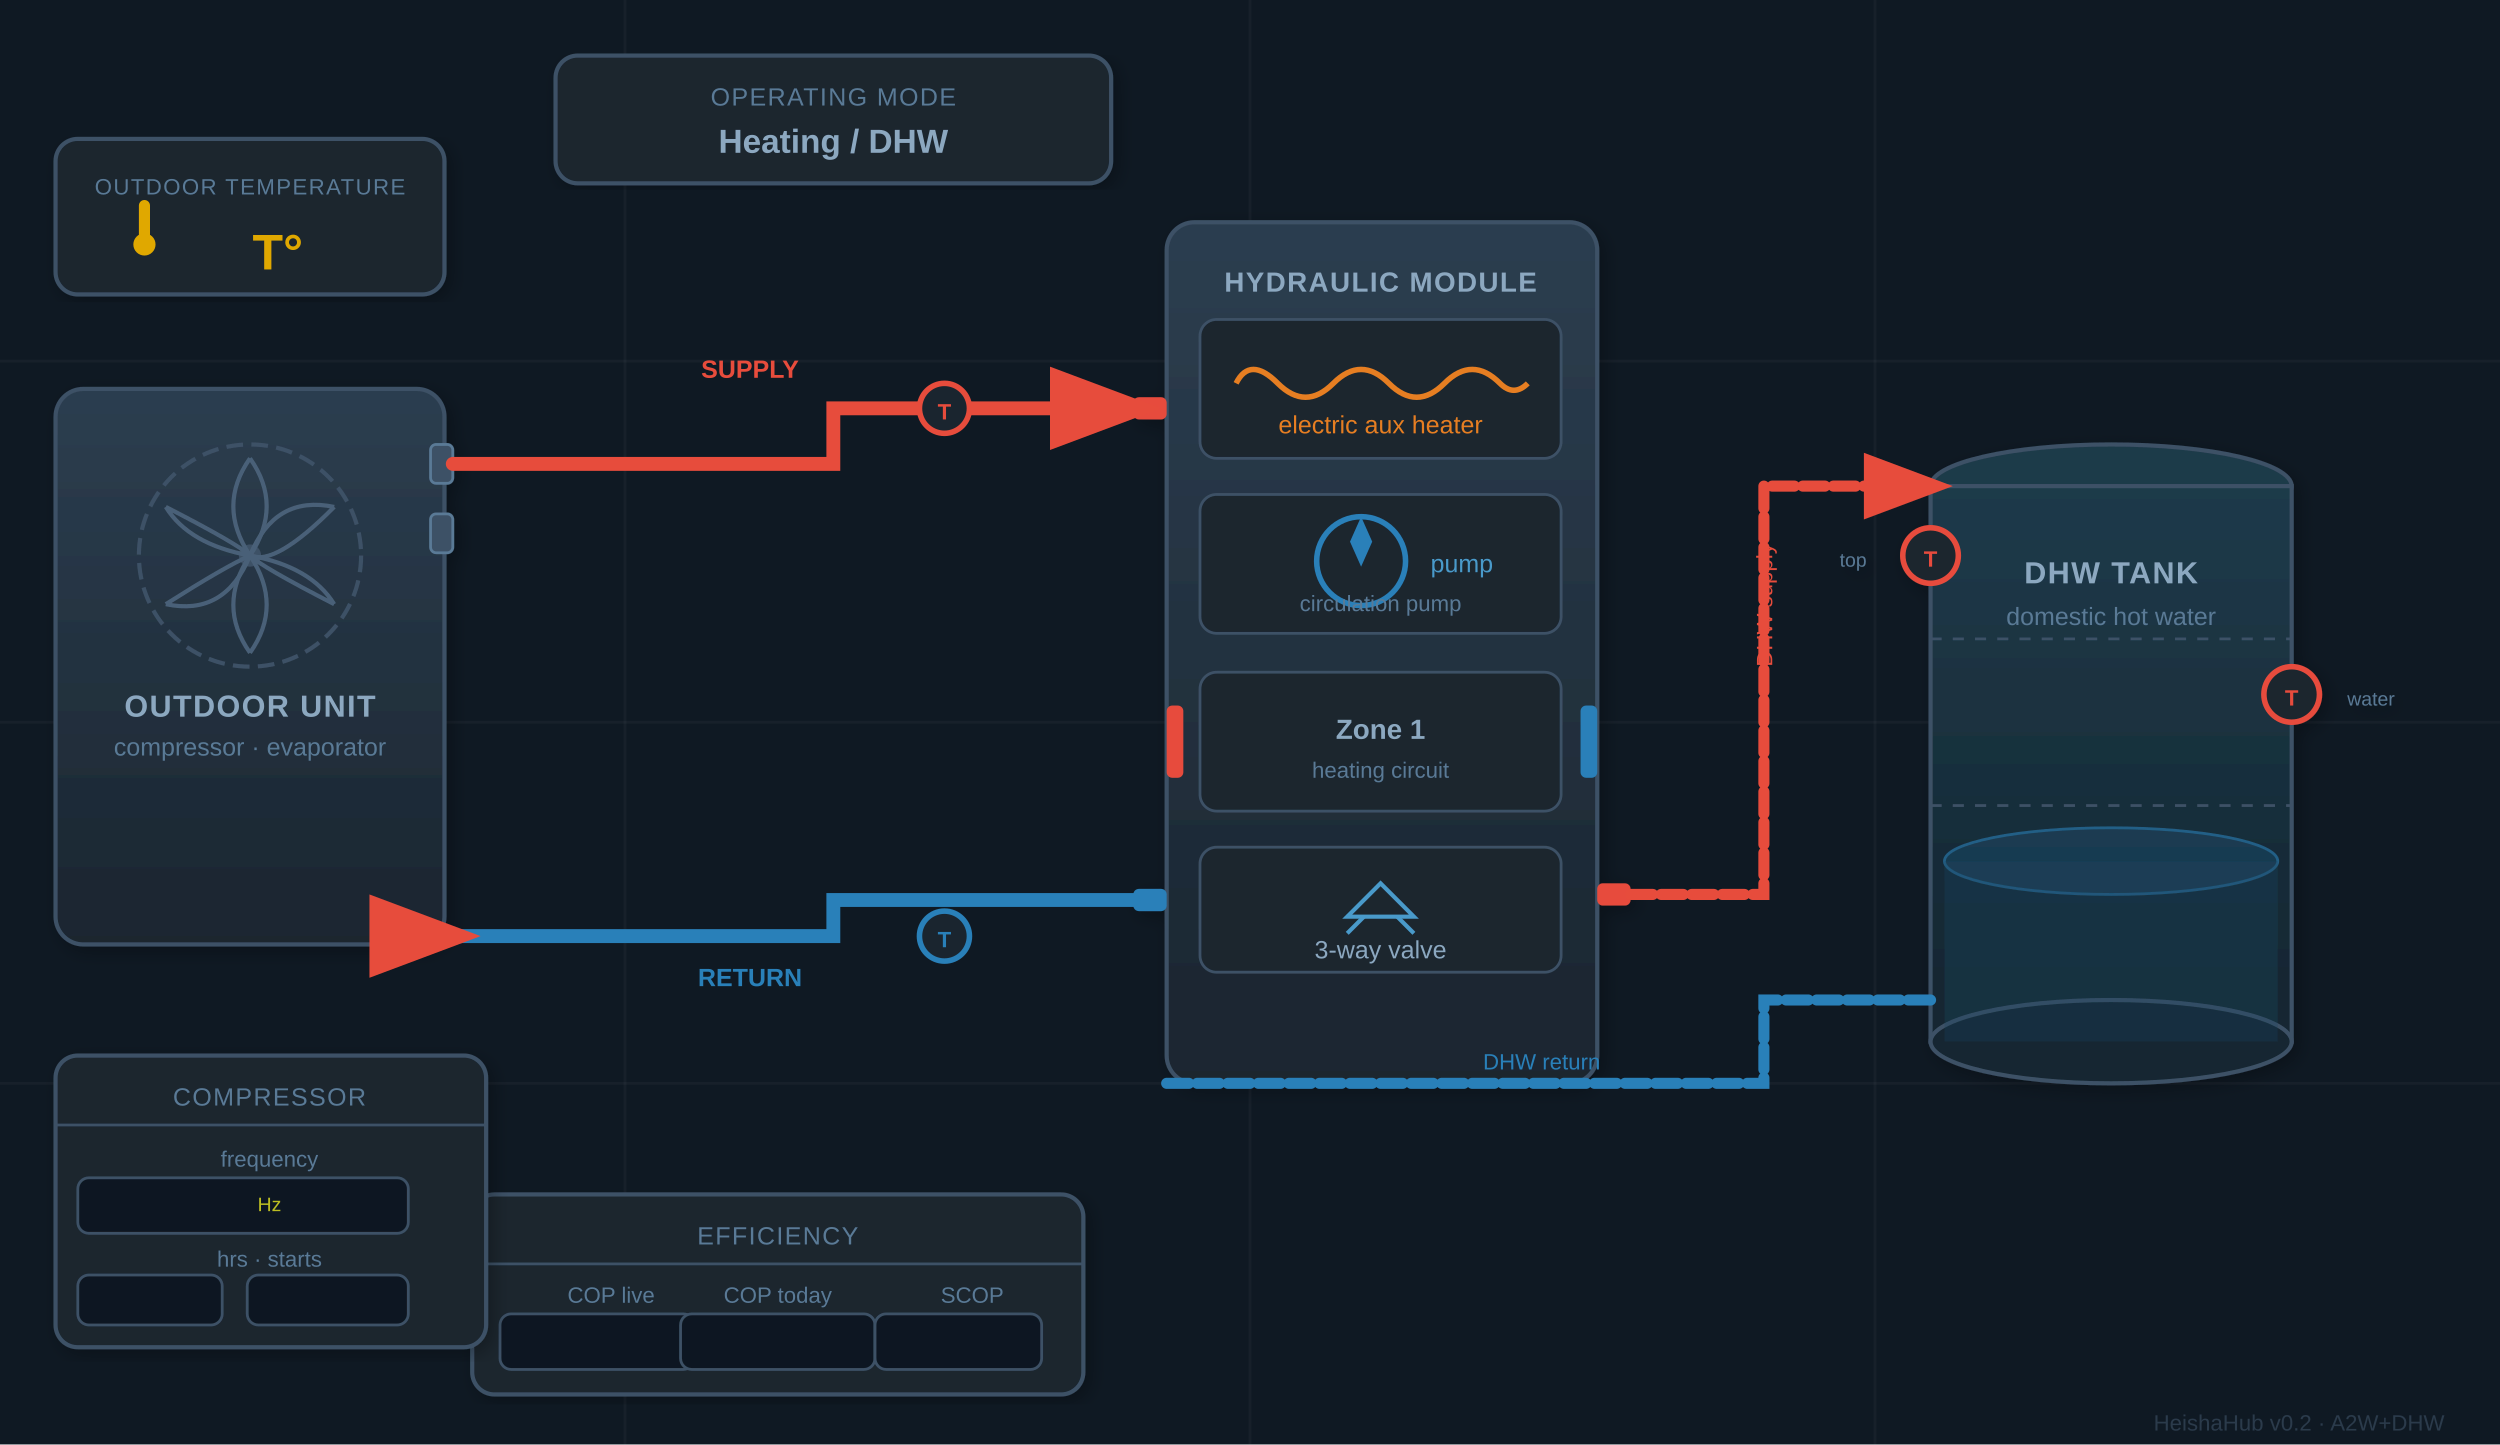
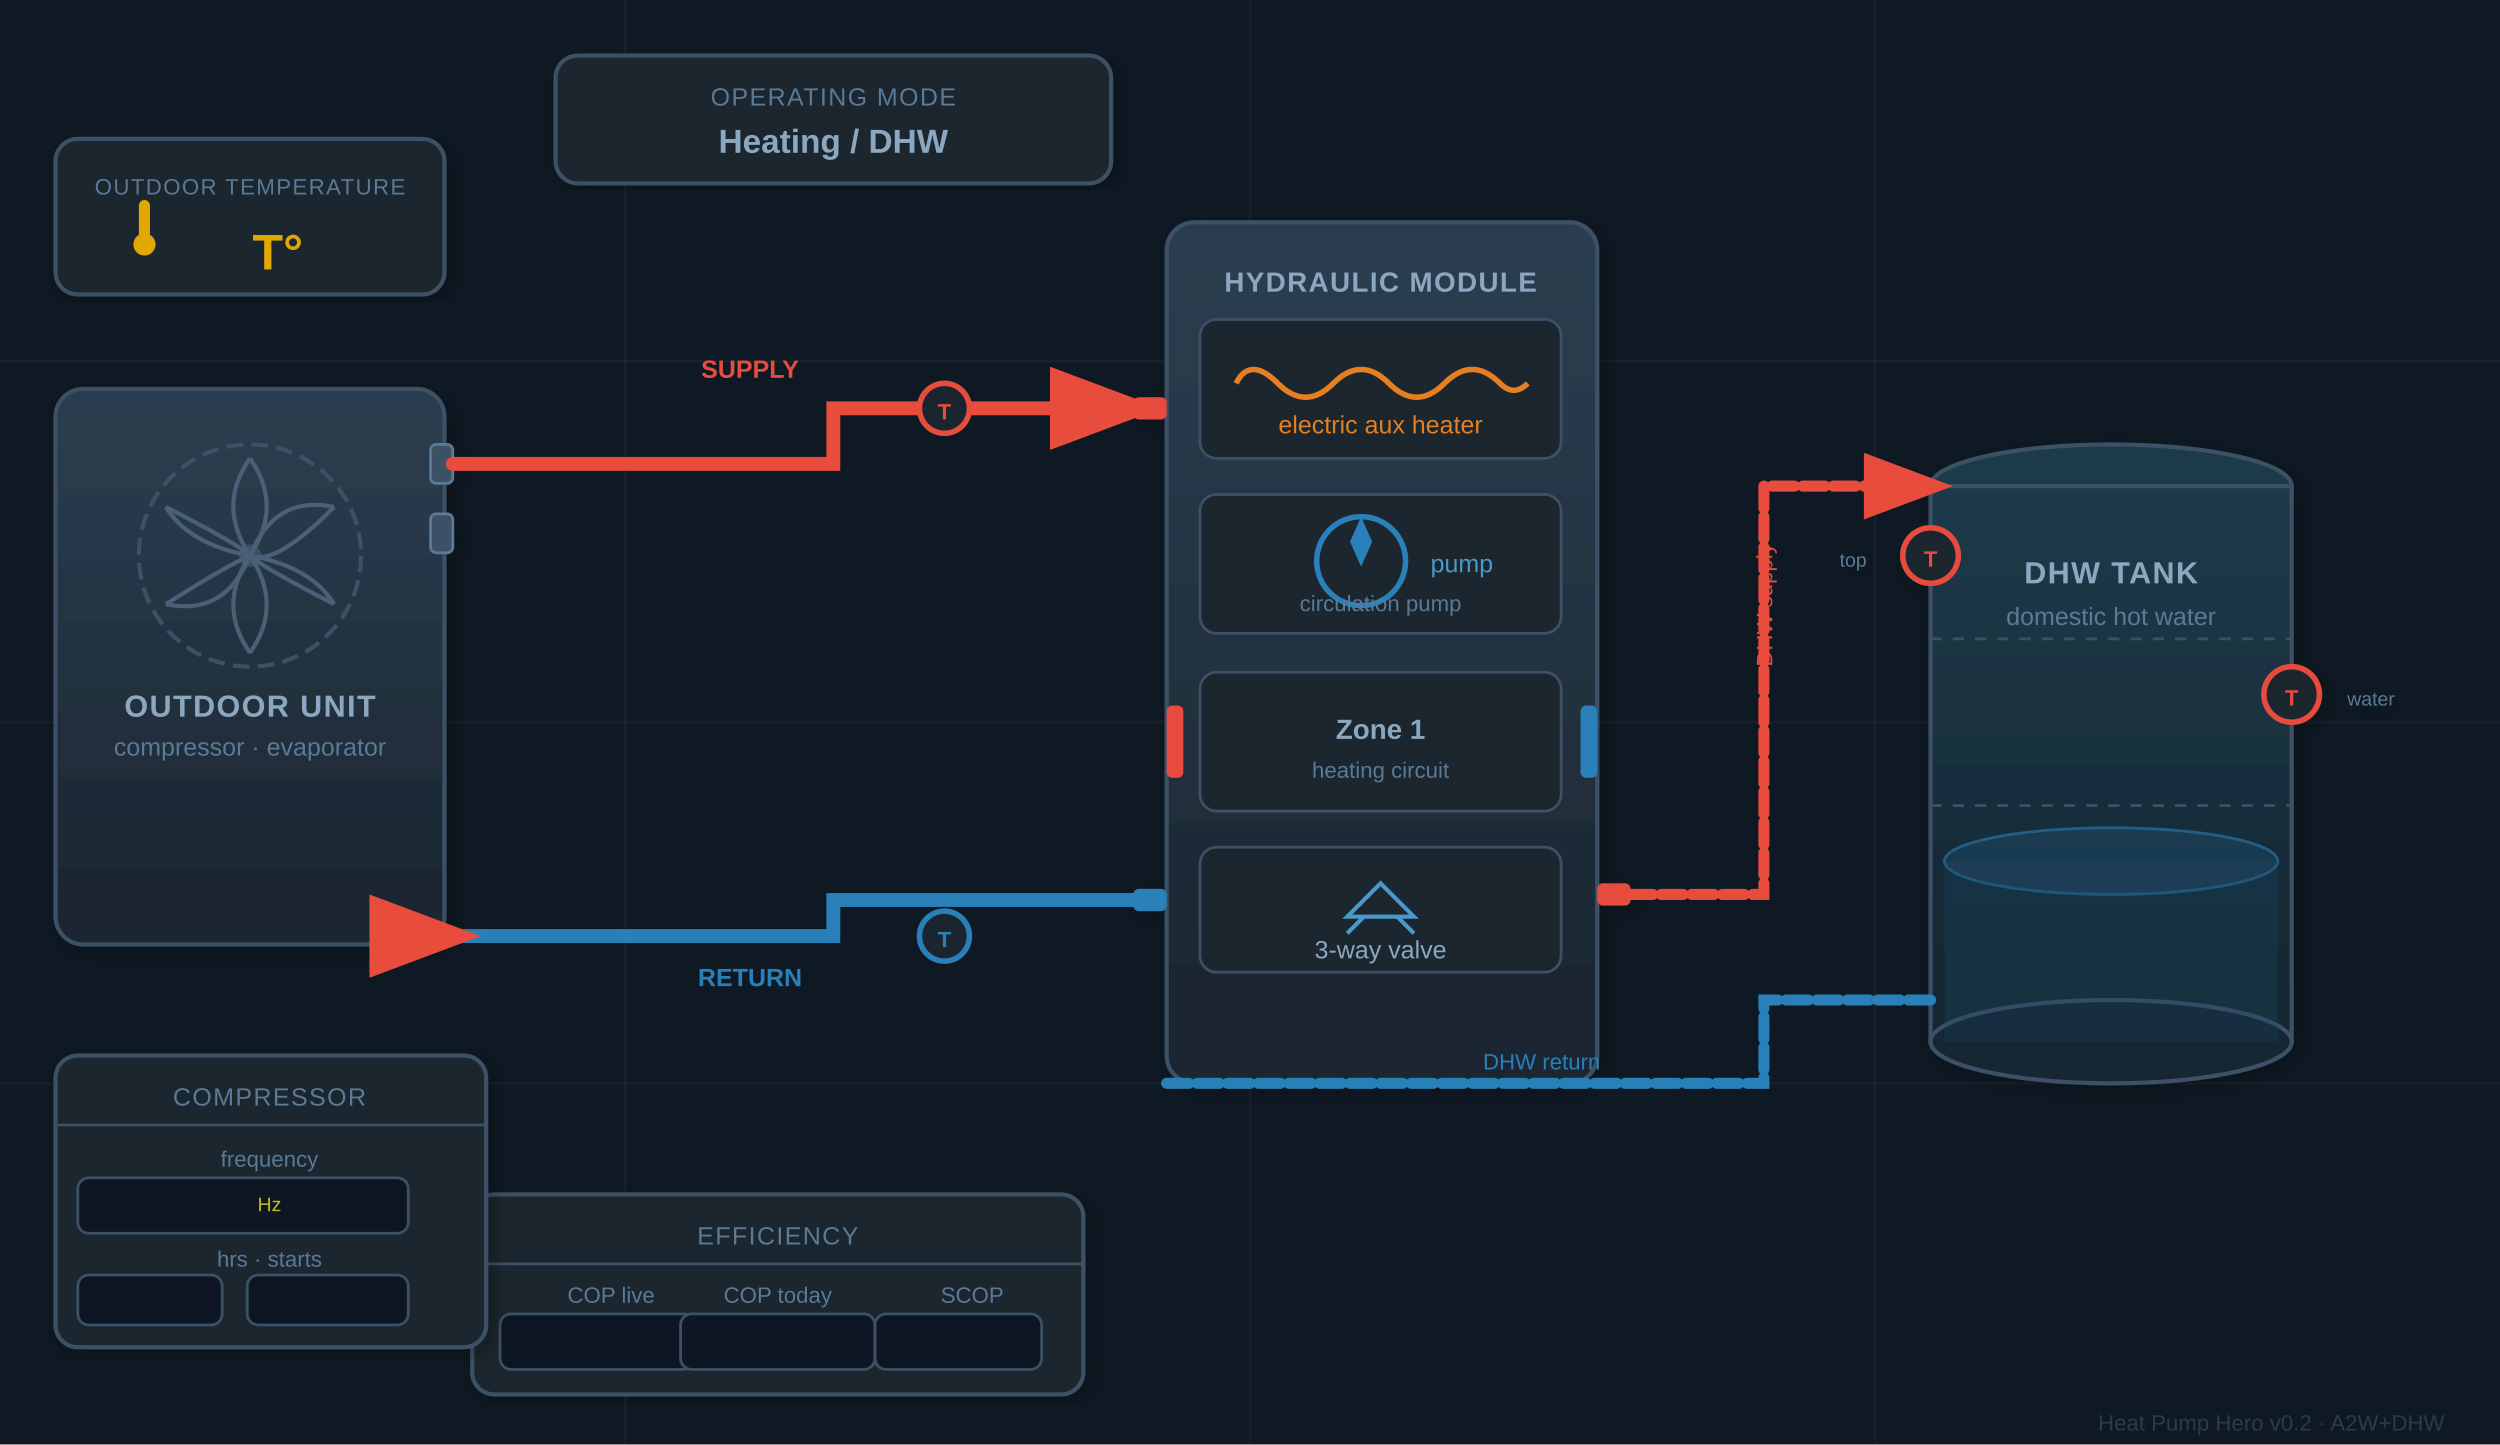
<svg xmlns="http://www.w3.org/2000/svg" viewBox="0 0 900 520" font-family="'Segoe UI', Arial, sans-serif">
  <defs>
    <linearGradient id="grad-hot" x1="0" y1="0" x2="1" y2="0">
      <stop offset="0%" stop-color="#c0392b" />
      <stop offset="100%" stop-color="#e74c3c" />
    </linearGradient>
    <linearGradient id="grad-cold" x1="0" y1="0" x2="1" y2="0">
      <stop offset="0%" stop-color="#1a6ea8" />
      <stop offset="100%" stop-color="#2980b9" />
    </linearGradient>
    <linearGradient id="grad-unit" x1="0" y1="0" x2="0" y2="1">
      <stop offset="0%" stop-color="#2c3e50" />
      <stop offset="100%" stop-color="#1a252f" />
    </linearGradient>
    <linearGradient id="grad-tank" x1="0" y1="0" x2="0" y2="1">
      <stop offset="0%" stop-color="#1e3a4a" />
      <stop offset="100%" stop-color="#142530" />
    </linearGradient>
    <filter id="shadow" x="-5%" y="-5%" width="110%" height="110%">
      <feDropShadow dx="2" dy="2" stdDeviation="3" flood-color="#00000044" />
    </filter>
    <marker id="arrow-hot" markerWidth="8" markerHeight="8" refX="6" refY="3" orient="auto">
      <path d="M0,0 L0,6 L8,3 z" fill="#e74c3c" />
    </marker>
    <marker id="arrow-cold" markerWidth="8" markerHeight="8" refX="6" refY="3" orient="auto">
      <path d="M0,0 L0,6 L8,3 z" fill="#2980b9" />
    </marker>
    <marker id="arrow-hot-l" markerWidth="8" markerHeight="8" refX="2" refY="3" orient="auto-start-reverse">
      <path d="M8,0 L8,6 L0,3 z" fill="#e74c3c" />
    </marker>
  </defs>
  <rect width="900" height="520" fill="#0f1923" />
  <g stroke="#ffffff08" stroke-width="1">
    <line x1="0" y1="130" x2="900" y2="130" />
    <line x1="0" y1="260" x2="900" y2="260" />
    <line x1="0" y1="390" x2="900" y2="390" />
    <line x1="225" y1="0" x2="225" y2="520" />
    <line x1="450" y1="0" x2="450" y2="520" />
    <line x1="675" y1="0" x2="675" y2="520" />
  </g>
  <g id="outdoor-unit" filter="url(#shadow)">
    <rect x="20" y="140" width="140" height="200" rx="10" fill="url(#grad-unit)" stroke="#3d5166" stroke-width="1.5" />
    <circle cx="90" cy="200" r="40" fill="none" stroke="#3d5166" stroke-width="1.5" stroke-dasharray="6,3" />
    <circle cx="90" cy="200" r="4" fill="#3d5166" />
    <g transform="translate(90,200)" stroke="#4a6178" stroke-width="1.5" fill="none">
      <path d="M0,-35 Q12,-18 0,0 Q-12,-18 0,-35" />
      <path d="M30.3,-17.5 Q9,4 0,0 Q9,-22 30.3,-17.5" />
      <path d="M30.3,17.5 Q4,4 0,0 Q22,4 30.3,17.5" />
      <path d="M0,35 Q-12,18 0,0 Q12,18 0,35" />
      <path d="M-30.3,17.5 Q-9,4 0,0 Q-9,22 -30.3,17.5" />
      <path d="M-30.3,-17.5 Q-4,-4 0,0 Q-22,-4 -30.3,-17.5" />
    </g>
    <text x="90" y="258" text-anchor="middle" fill="#8ca8c0" font-size="11" font-weight="600" letter-spacing="0.5">OUTDOOR UNIT</text>
    <text x="90" y="272" text-anchor="middle" fill="#5a7a96" font-size="9">compressor · evaporator</text>
    <rect x="155" y="160" width="8" height="14" rx="2" fill="#3d5166" stroke="#5a7a96" stroke-width="1" />
    <rect x="155" y="185" width="8" height="14" rx="2" fill="#3d5166" stroke="#5a7a96" stroke-width="1" />
  </g>
  <g id="hydraulic-module" filter="url(#shadow)">
    <rect x="420" y="80" width="155" height="310" rx="10" fill="url(#grad-unit)" stroke="#3d5166" stroke-width="1.5" />
    <text x="497" y="105" text-anchor="middle" fill="#8ca8c0" font-size="10" font-weight="600" letter-spacing="0.5">HYDRAULIC MODULE</text>
    <rect x="432" y="115" width="130" height="50" rx="6" fill="#1a252f" stroke="#3d5166" stroke-width="1" />
    <path d="M 445 138 Q 450 128 460 138 Q 470 148 480 138 Q 490 128 500 138 Q 510 148 520 138 Q 530 128 540 138 Q 545 143 550 138" fill="none" stroke="#e67e22" stroke-width="2" />
    <text x="497" y="156" text-anchor="middle" fill="#e67e22" font-size="9" id="hotspot-aux-heater" data-hotspot-x="497" data-hotspot-y="130">electric aux heater</text>
    <rect x="432" y="178" width="130" height="50" rx="6" fill="#1a252f" stroke="#3d5166" stroke-width="1" />
    <circle cx="490" cy="202" r="16" fill="none" stroke="#2980b9" stroke-width="2" />
    <path d="M 490 186 L 494 195 L 490 204 L 486 195 Z" fill="#2980b9" />
    <text x="515" y="206" fill="#4a9aca" font-size="9">pump</text>
    <text x="497" y="220" text-anchor="middle" fill="#5a7a96" font-size="8">circulation pump</text>
    <rect x="432" y="242" width="130" height="50" rx="6" fill="#1a252f" stroke="#3d5166" stroke-width="1" />
    <text x="497" y="266" text-anchor="middle" fill="#8ca8c0" font-size="10" font-weight="600">Zone 1</text>
    <text x="497" y="280" text-anchor="middle" fill="#5a7a96" font-size="8">heating circuit</text>
    <rect x="420" y="254" width="6" height="26" rx="2" fill="#e74c3c" />
    <rect x="569" y="254" width="6" height="26" rx="2" fill="#2980b9" />
    <rect x="432" y="305" width="130" height="45" rx="6" fill="#1a252f" stroke="#3d5166" stroke-width="1" />
    <polygon points="485,330 497,318 509,330" fill="none" stroke="#4a9aca" stroke-width="1.5" id="hotspot-three-way-valve" data-hotspot-x="497" data-hotspot-y="325" />
    <line x1="491" y1="330" x2="485" y2="336" stroke="#4a9aca" stroke-width="1.5" />
    <line x1="503" y1="330" x2="509" y2="336" stroke="#4a9aca" stroke-width="1.5" />
    <text x="497" y="345" text-anchor="middle" fill="#8ca8c0" font-size="9">3-way valve</text>
    <rect x="408" y="143" width="12" height="8" rx="2" fill="#e74c3c" id="hotspot-supply" data-hotspot-x="414" data-hotspot-y="147" />
    <rect x="408" y="320" width="12" height="8" rx="2" fill="#2980b9" id="hotspot-return" data-hotspot-x="414" data-hotspot-y="324" />
    <rect x="575" y="318" width="12" height="8" rx="2" fill="#e74c3c" id="hotspot-dhw-port" data-hotspot-x="581" data-hotspot-y="322" />
  </g>
  <path d="M 163 167 H 300 V 147 H 408" fill="none" stroke="#e74c3c" stroke-width="5" stroke-linecap="round" marker-end="url(#arrow-hot)" />
  <path d="M 408 324 H 300 V 337 H 163" fill="none" stroke="#2980b9" stroke-width="5" stroke-linecap="round" marker-end="url(#arrow-hot-l)" />
  <text x="270" y="136" text-anchor="middle" fill="#e74c3c" font-size="9" font-weight="600">SUPPLY</text>
  <text x="270" y="355" text-anchor="middle" fill="#2980b9" font-size="9" font-weight="600">RETURN</text>
  <circle cx="340" cy="147" r="9" fill="#1a252f" stroke="#e74c3c" stroke-width="2" id="hotspot-supply-temp" data-hotspot-x="340" data-hotspot-y="147" />
  <text x="340" y="151" text-anchor="middle" fill="#e74c3c" font-size="8" font-weight="700">T</text>
  <circle cx="340" cy="337" r="9" fill="#1a252f" stroke="#2980b9" stroke-width="2" id="hotspot-return-temp" data-hotspot-x="340" data-hotspot-y="337" />
  <text x="340" y="341" text-anchor="middle" fill="#2980b9" font-size="8" font-weight="700">T</text>
  <g id="dhw-tank" filter="url(#shadow)">
    <ellipse cx="760" cy="175" rx="65" ry="15" fill="#1e3a4a" stroke="#3d5166" stroke-width="1.5" />
    <rect x="695" y="175" width="130" height="200" fill="url(#grad-tank)" stroke="#3d5166" stroke-width="1.5" />
    <ellipse cx="760" cy="375" rx="65" ry="15" fill="#142530" stroke="#3d5166" stroke-width="1.5" />
    <ellipse cx="760" cy="310" rx="60" ry="12" fill="#1a4560" stroke="#2980b9" stroke-width="1" opacity="0.6" />
    <rect x="700" y="310" width="120" height="65" fill="#1a4560" opacity="0.3" />
    <line x1="695" y1="230" x2="825" y2="230" stroke="#3d5166" stroke-width="1" stroke-dasharray="4,4" />
    <line x1="695" y1="290" x2="825" y2="290" stroke="#3d5166" stroke-width="1" stroke-dasharray="4,4" />
    <text x="760" y="210" text-anchor="middle" fill="#8ca8c0" font-size="11" font-weight="600" letter-spacing="0.5">DHW TANK</text>
    <text x="760" y="225" text-anchor="middle" fill="#5a7a96" font-size="9">domestic hot water</text>
    <circle cx="825" cy="250" r="10" fill="#1a252f" stroke="#e74c3c" stroke-width="2" id="hotspot-dhw-temp" data-hotspot-x="825" data-hotspot-y="250" />
    <text x="825" y="254" text-anchor="middle" fill="#e74c3c" font-size="8" font-weight="700">T</text>
    <text x="845" y="254" fill="#5a7a96" font-size="7">water</text>
    <circle cx="695" cy="200" r="10" fill="#1a252f" stroke="#e74c3c" stroke-width="2" id="hotspot-dhw-top-temp" data-hotspot-x="695" data-hotspot-y="200" />
    <text x="695" y="204" text-anchor="middle" fill="#e74c3c" font-size="8" font-weight="700">T</text>
    <text x="672" y="204" text-anchor="end" fill="#5a7a96" font-size="7">top</text>
  </g>
  <path d="M 587 322 H 635 V 175 H 695" fill="none" stroke="#e74c3c" stroke-width="4" stroke-linecap="round" stroke-dasharray="8,3" marker-end="url(#arrow-hot)" />
  <text x="638" y="240" fill="#e74c3c" font-size="8" transform="rotate(-90,638,240)">DHW supply</text>
  <path d="M 695 360 H 635 V 390 H 420" fill="none" stroke="#2980b9" stroke-width="4" stroke-linecap="round" stroke-dasharray="8,3" />
  <text x="555" y="385" text-anchor="middle" fill="#2980b9" font-size="8">DHW return</text>
  <g filter="url(#shadow)">
    <rect x="20" y="50" width="140" height="56" rx="8" fill="#1a252f" stroke="#3d5166" stroke-width="1.5" />
    <text x="90" y="70" text-anchor="middle" fill="#5a7a96" font-size="8" letter-spacing="0.5">OUTDOOR TEMPERATURE</text>
    <circle cx="52" cy="88" r="4" fill="#e0a800" />
    <rect x="50" y="72" width="4" height="16" rx="2" fill="#e0a800" />
    <text x="100" y="97" text-anchor="middle" fill="#e0a800" font-size="18" font-weight="700" id="hotspot-outdoor-temp" data-hotspot-x="100" data-hotspot-y="88">T°</text>
  </g>
  <g filter="url(#shadow)">
    <rect x="170" y="430" width="220" height="72" rx="8" fill="#1a252f" stroke="#3d5166" stroke-width="1.5" />
    <text x="280" y="448" text-anchor="middle" fill="#5a7a96" font-size="9" letter-spacing="0.5">EFFICIENCY</text>
    <line x1="170" y1="455" x2="390" y2="455" stroke="#3d5166" stroke-width="1" />
    <text x="220" y="469" text-anchor="middle" fill="#5a7a96" font-size="8">COP live</text>
    <text x="280" y="469" text-anchor="middle" fill="#5a7a96" font-size="8">COP today</text>
    <text x="350" y="469" text-anchor="middle" fill="#5a7a96" font-size="8">SCOP</text>
    <rect x="180" y="473" width="70" height="20" rx="4" fill="#0f1923" stroke="#3d5166" stroke-width="1" id="hotspot-cop-live" data-hotspot-x="215" data-hotspot-y="483" />
    <rect x="245" y="473" width="70" height="20" rx="4" fill="#0f1923" stroke="#3d5166" stroke-width="1" id="hotspot-cop-daily" data-hotspot-x="280" data-hotspot-y="483" />
    <rect x="315" y="473" width="60" height="20" rx="4" fill="#0f1923" stroke="#3d5166" stroke-width="1" id="hotspot-scop" data-hotspot-x="345" data-hotspot-y="483" />
  </g>
  <g filter="url(#shadow)">
    <rect x="200" y="20" width="200" height="46" rx="8" fill="#1a252f" stroke="#3d5166" stroke-width="1.5" />
    <text x="300" y="38" text-anchor="middle" fill="#5a7a96" font-size="9" letter-spacing="0.5">OPERATING MODE</text>
    <text x="300" y="55" text-anchor="middle" fill="#8ca8c0" font-size="12" font-weight="600" id="hotspot-mode" data-hotspot-x="300" data-hotspot-y="46">Heating / DHW</text>
  </g>
  <g filter="url(#shadow)">
    <rect x="20" y="380" width="155" height="105" rx="8" fill="#1a252f" stroke="#3d5166" stroke-width="1.5" />
    <text x="97" y="398" text-anchor="middle" fill="#5a7a96" font-size="9" letter-spacing="0.5">COMPRESSOR</text>
    <line x1="20" y1="405" x2="175" y2="405" stroke="#3d5166" stroke-width="1" />
    <text x="97" y="420" text-anchor="middle" fill="#5a7a96" font-size="8">frequency</text>
    <rect x="28" y="424" width="119" height="20" rx="4" fill="#0f1923" stroke="#3d5166" stroke-width="1" id="hotspot-compressor-freq" data-hotspot-x="87" data-hotspot-y="434" />
    <text x="97" y="436" text-anchor="middle" fill="#bcbd22" font-size="7">Hz</text>
    <text x="97" y="456" text-anchor="middle" fill="#5a7a96" font-size="8">hrs · starts</text>
    <rect x="28" y="459" width="52" height="18" rx="4" fill="#0f1923" stroke="#3d5166" stroke-width="1" id="hotspot-comp-hours" data-hotspot-x="54" data-hotspot-y="468" />
    <rect x="89" y="459" width="58" height="18" rx="4" fill="#0f1923" stroke="#3d5166" stroke-width="1" id="hotspot-comp-starts" data-hotspot-x="118" data-hotspot-y="468" />
  </g>
-   <text x="880" y="515" text-anchor="end" fill="#3d5166" font-size="8" opacity="0.6">HeishaHub v0.2 · A2W+DHW</text>
+   <text x="880" y="515" text-anchor="end" fill="#3d5166" font-size="8" opacity="0.6">Heat Pump Hero v0.2 · A2W+DHW</text>
</svg>
